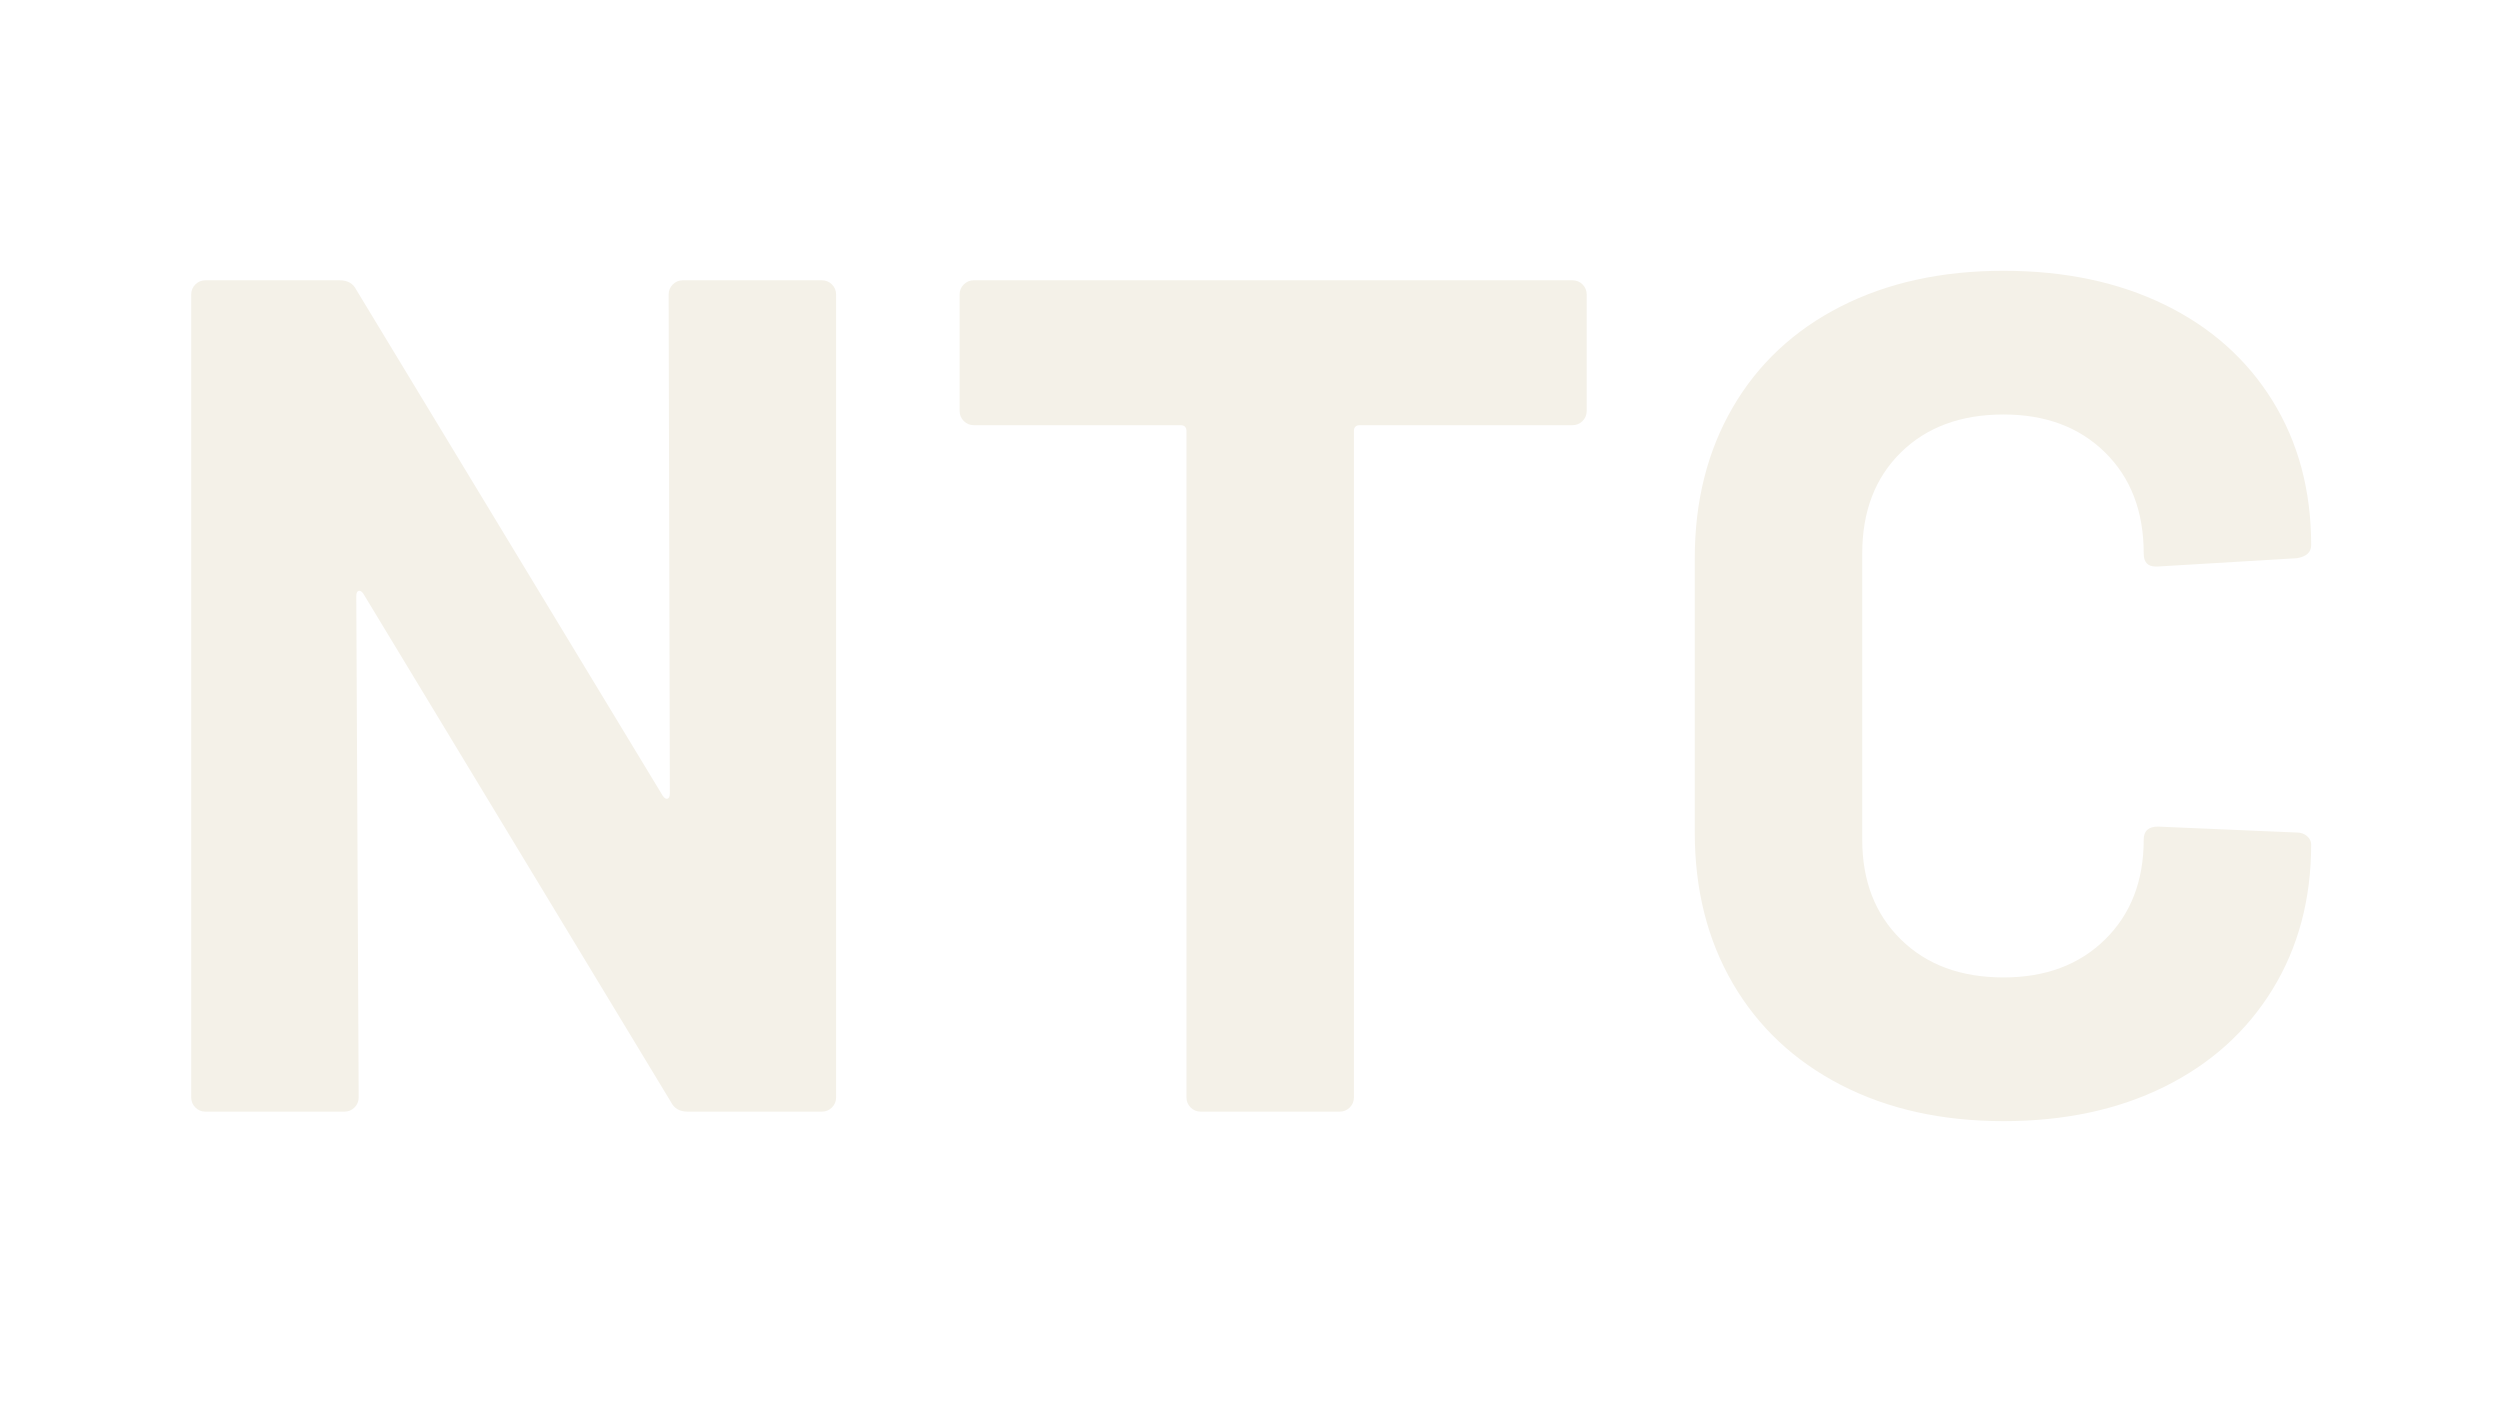
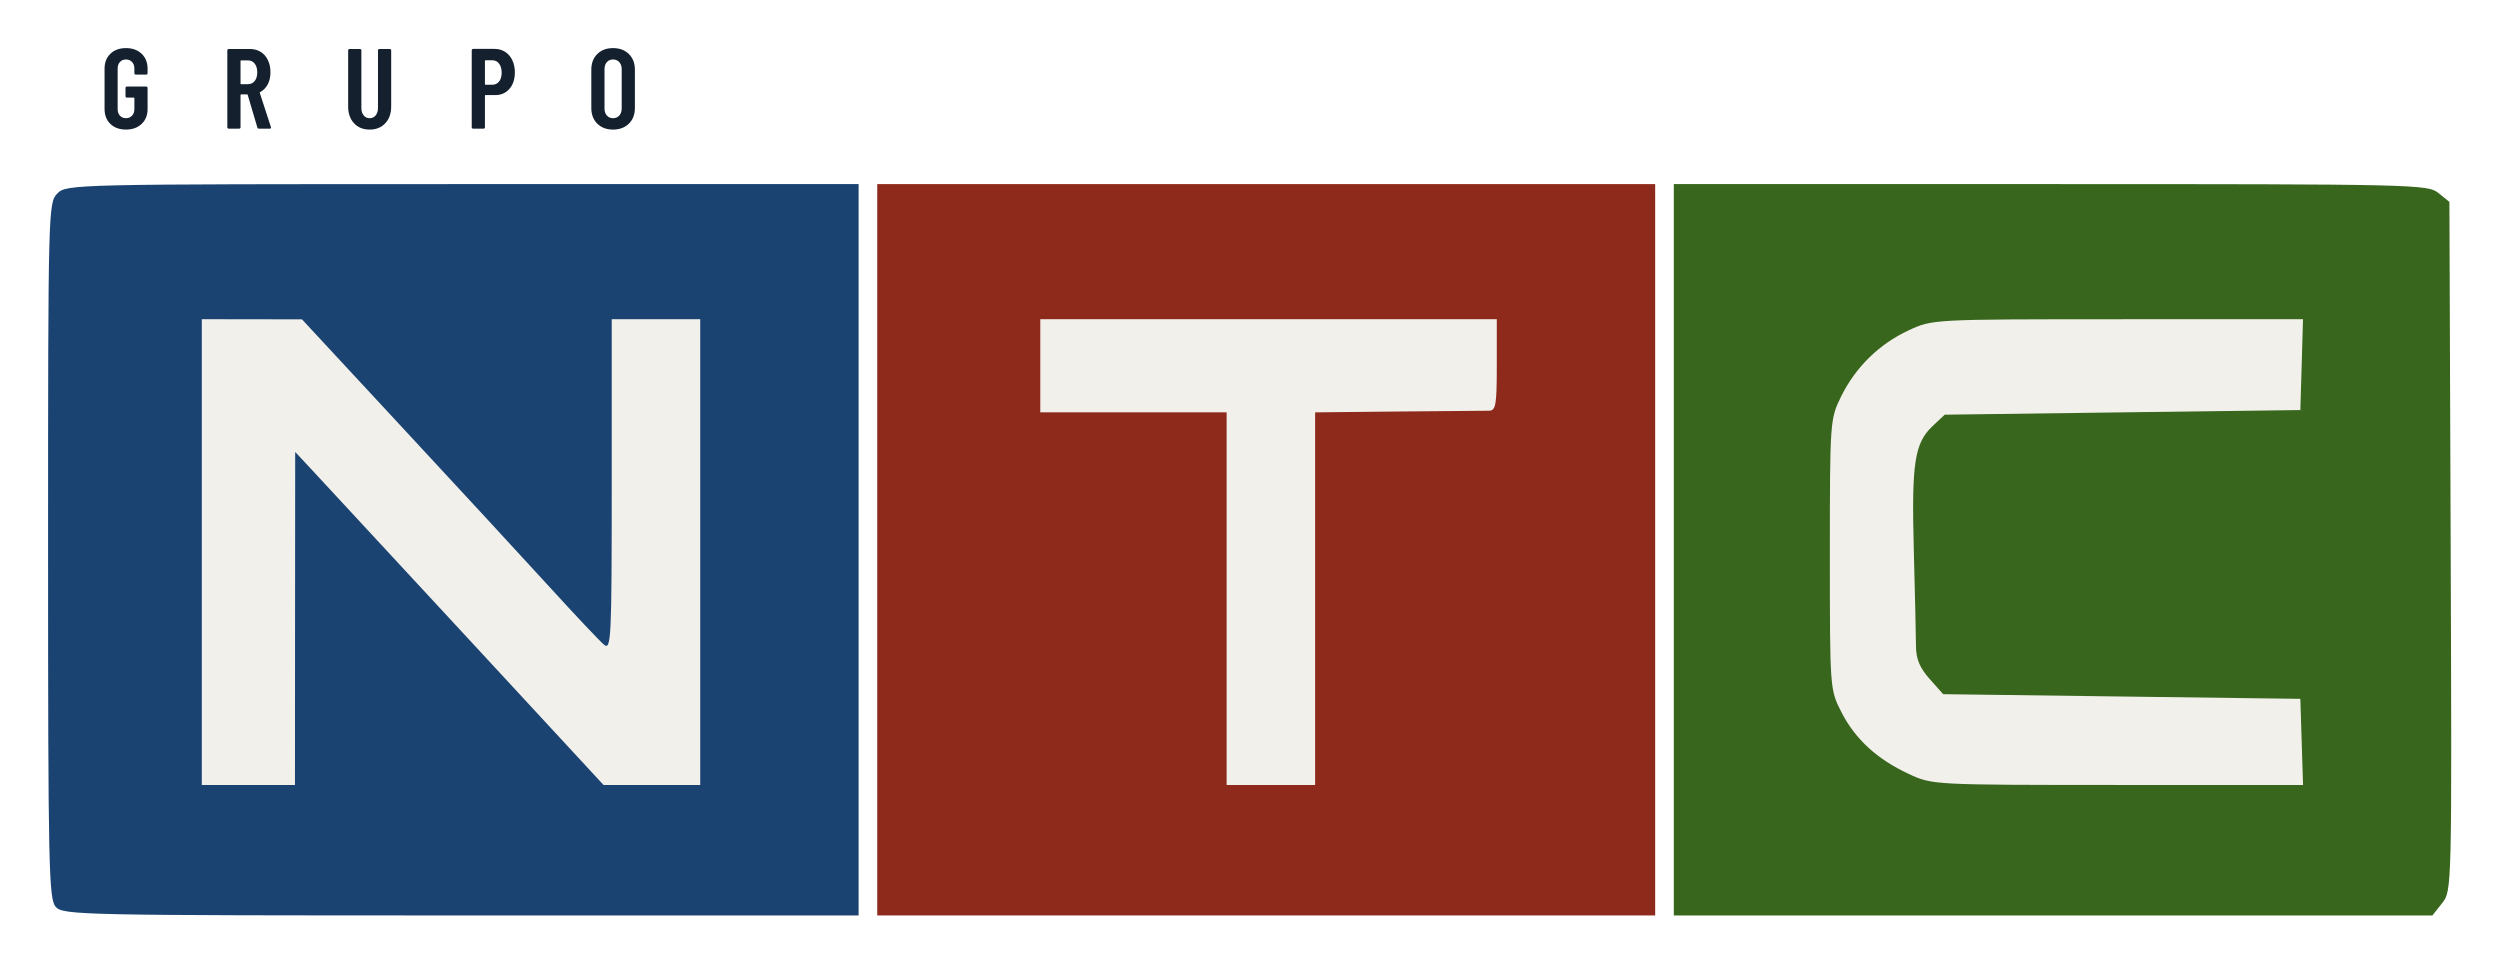
- <svg xmlns="http://www.w3.org/2000/svg" viewBox="0 0 421 240" preserveAspectRatio="xMidYMid meet">
-   <g fill="#F4F1E8" transform="translate(20,187.2)">
-     <path transform="translate(0,0) scale(0.2,-0.2)" d="M475 700H592Q597 700 600.5 696.5Q604 693 604 688V12Q604 7 600.5 3.5Q597 0 592 0H479Q469 0 465 8L206 436Q204 439 202.0 438.5Q200 438 200 434L202 12Q202 7 198.5 3.5Q195 0 190 0H73Q68 0 64.5 3.5Q61 7 61 12V688Q61 693 64.5 696.5Q68 700 73 700H186Q196 700 200 692L458 266Q460 263 462.0 263.5Q464 264 464 268L463 688Q463 693 466.5 696.5Q470 700 475 700Z" />
-     <path transform="translate(136.0,0) scale(0.2,-0.2)" d="M556 688V590Q556 585 552.5 581.5Q549 578 544 578H365Q360 578 360 573V12Q360 7 356.5 3.5Q353 0 348 0H231Q226 0 222.5 3.5Q219 7 219 12V573Q219 578 214 578H40Q35 578 31.5 581.5Q28 585 28 590V688Q28 693 31.5 696.5Q35 700 40 700H544Q549 700 552.5 696.5Q556 693 556 688Z" />
-     <path transform="translate(256.0,0) scale(0.2,-0.2)" d="M47 235V466Q47 538 79.0 593.0Q111 648 170.0 678.0Q229 708 307 708Q384 708 442.5 679.5Q501 651 533.5 598.5Q566 546 566 477Q566 468 554 466L437 459H435Q425 459 425 470Q425 523 392.5 555.0Q360 587 307 587Q253 587 220.5 555.0Q188 523 188 470V229Q188 177 220.5 145.0Q253 113 307 113Q360 113 392.5 145.0Q425 177 425 229Q425 240 437 240L554 235Q559 235 562.5 232.0Q566 229 566 225Q566 156 533.5 103.0Q501 50 442.5 21.0Q384 -8 307 -8Q229 -8 170.0 22.5Q111 53 79.0 108.0Q47 163 47 235Z" />
+ <svg xmlns="http://www.w3.org/2000/svg" width="4870" height="1877" viewBox="-93.66 -95.43 4870.35 1877.04">
+   <path style="stroke-width:0;fill-rule:nonzero" transform="matrix(9.074939 0 0 9.074973 2340.846 843.9725) matrix(1 0 0 1 0 0)  translate(-511.9462, -491)" fill="#1A4372" d="M 255.65 582.17 C 254.15 580.50 254.00 573.75 254.00 505.67 C 254.00 432.33 254.04 430.96 256.00 429.00 C 257.97 427.03 259.33 427.00 343.00 427.00 L 428.00 427.00 L 428.00 505.50 L 428.00 584.00 L 342.65 584.00 C 261.24 584.00 257.23 583.92 255.65 582.17 Z " />
+   <path style="stroke-width:0;fill-rule:nonzero" transform="matrix(9.074939 0 0 9.074973 2340.846 843.9725) matrix(1 0 0 1 0 0)  translate(-511.9462, -491)" fill="#F2F0EA" d="M 307.02 520.25 L 307.05 484.50 L 311.27 489.03 C 313.60 491.52 328.49 507.61 344.38 524.78 L 373.25 556.00 L 383.63 556.00 L 394.00 556.00 L 394.00 506.00 L 394.00 456.00 L 384.50 456.00 L 375.00 456.00 L 375.00 491.62 C 375.00 524.66 374.88 527.15 373.34 525.87 C 372.43 525.12 367.18 519.55 361.66 513.50 C 356.14 507.45 341.93 492.05 330.06 479.27 L 308.50 456.03 L 297.75 456.02 L 287.00 456.00 L 287.00 506.00 L 287.00 556.00 L 297.00 556.00 L 307.00 556.00 L 307.02 520.25 Z " />
+   <path style="stroke-width:0;fill-rule:nonzero" transform="matrix(9.074939 0 0 9.074973 2340.846 843.9725) matrix(1 0 0 1 0 0)  translate(-511.9462, -491)" fill="#8E2A1C" d="M 432.00 505.50 L 432.00 427.00 L 515.50 427.00 L 599.00 427.00 L 599.00 505.50 L 599.00 584.00 L 515.50 584.00 L 432.00 584.00 L 432.00 505.50 Z " />
+   <path style="stroke-width:0;fill-rule:nonzero" transform="matrix(9.074939 0 0 9.074973 2340.846 843.9725) matrix(1 0 0 1 0 0)  translate(-511.9462, -491)" fill="#F2F0EA" d="M 526.00 516.00 L 526.00 476.00 L 543.75 475.82 C 553.51 475.72 562.29 475.65 563.25 475.65 C 564.80 475.66 565.00 474.53 565.00 465.83 L 565.00 456.00 L 516.00 456.00 L 467.00 456.00 L 467.00 466.00 L 467.00 476.00 L 487.00 476.00 L 507.00 476.00 L 507.00 516.00 L 507.00 556.00 L 516.50 556.00 L 526.00 556.00 L 526.00 516.00 Z " />
+   <path style="stroke-width:0;fill-rule:nonzero" transform="matrix(9.074939 0 0 9.074973 2340.846 843.9725) matrix(1 0 0 1 0 0)  translate(-511.9462, -491)" fill="#37661C" d="M 603.00 505.50 L 603.00 427.00 L 683.89 427.00 C 762.04 427.00 764.86 427.06 767.14 428.91 L 769.50 430.82 L 769.77 504.75 C 770.04 578.45 770.03 578.69 767.95 581.34 L 765.85 584.00 L 684.43 584.00 L 603.00 584.00 L 603.00 505.50 Z " />
+   <path style="stroke-width:0;fill-rule:nonzero" transform="matrix(9.074939 0 0 9.074973 2340.846 843.9725) matrix(1 0 0 1 0 0)  translate(-511.9462, -491)" fill="#F2F0EA" d="M 737.79 546.75 L 737.50 537.50 L 699.17 537.00 L 660.83 536.50 L 657.92 533.23 C 655.81 530.87 655.00 528.93 654.99 526.23 C 654.98 524.18 654.77 514.85 654.52 505.50 C 654.02 486.89 654.67 482.60 658.57 478.93 L 661.16 476.50 L 699.33 476.00 L 737.50 475.50 L 737.79 465.75 L 738.07 456.00 L 698.29 456.01 C 658.51 456.02 658.50 456.02 653.40 458.40 C 647.06 461.35 642.01 466.31 638.89 472.64 C 636.54 477.43 636.50 477.94 636.50 506.50 C 636.50 535.38 636.51 535.52 638.97 540.34 C 641.95 546.16 646.61 550.44 653.43 553.62 C 658.49 555.98 658.59 555.98 698.29 555.99 L 738.08 556.00 L 737.79 546.75 Z " />
+   <g fill="#14202E">
+     <path transform="translate(100.7318,155.1846) scale(0.2216878,-0.2216878)" d="M42 173V527Q42 609 93.5 658.5Q145 708 230 708Q315 708 367.5 658.5Q420 609 420 526V487Q420 482 416.5 478.5Q413 475 408 475H316Q311 475 307.5 478.5Q304 482 304 487V528Q304 564 283.5 586.0Q263 608 230 608Q197 608 177.0 586.0Q157 564 157 528V172Q157 136 177.0 114.0Q197 92 230 92Q263 92 283.5 114.0Q304 136 304 172V268Q304 273 299 273H238Q233 273 229.5 276.5Q226 280 226 285V358Q226 363 229.5 366.5Q233 370 238 370H408Q413 370 416.5 366.5Q420 363 420 358V173Q420 91 367.5 41.5Q315 -8 230 -8Q145 -8 93.5 41.5Q42 91 42 173Z" />
+     <path transform="translate(337.2419,155.1846) scale(0.2216878,-0.2216878)" d="M318 10 233 297Q231 301 228 301H175Q170 301 170 296V12Q170 7 166.5 3.5Q163 0 158 0H66Q61 0 57.5 3.5Q54 7 54 12V688Q54 693 57.5 696.5Q61 700 66 700H254Q307 700 347.5 674.5Q388 649 410.5 602.5Q433 556 433 496Q433 434 409.0 389.0Q385 344 342 321Q338 320 339 315L437 14Q438 12 438 9Q438 0 427 0H331Q321 0 318 10ZM170 595V396Q170 391 175 391H236Q272 391 294.5 419.0Q317 447 317 495Q317 543 294.5 571.5Q272 600 236 600H175Q170 600 170 595Z" />
+     <path transform="translate(573.5303,155.1846) scale(0.2216878,-0.2216878)" d="M50 194V688Q50 693 53.5 696.5Q57 700 62 700H154Q159 700 162.5 696.5Q166 693 166 688V182Q166 142 186.0 117.0Q206 92 239 92Q272 92 292.0 117.0Q312 142 312 182V688Q312 693 315.5 696.5Q319 700 324 700H416Q421 700 424.5 696.5Q428 693 428 688V194Q428 103 376.0 47.5Q324 -8 239 -8Q153 -8 101.5 47.5Q50 103 50 194Z" />
+     <path transform="translate(813.5874,155.1846) scale(0.2216878,-0.2216878)" d="M432 495Q432 405 384.5 350.0Q337 295 259 295H174Q169 295 169 290V12Q169 7 165.5 3.5Q162 0 157 0H65Q60 0 56.5 3.5Q53 7 53 12V689Q53 694 56.5 697.5Q60 701 65 701H253Q306 701 346.5 675.0Q387 649 409.5 602.0Q432 555 432 495ZM316 492Q316 542 293.5 571.5Q271 601 234 601H174Q169 601 169 596V391Q169 386 174 386H234Q271 386 293.5 414.5Q316 443 316 492Z" />
+     <path transform="translate(1048.989,155.1846) scale(0.2216878,-0.2216878)" d="M42 182V518Q42 604 94.5 656.0Q147 708 233 708Q319 708 372.0 656.0Q425 604 425 518V182Q425 96 372.0 44.0Q319 -8 233 -8Q147 -8 94.5 44.0Q42 96 42 182ZM309 177V523Q309 561 288.0 584.5Q267 608 233 608Q199 608 178.5 584.5Q158 561 158 523V177Q158 139 178.5 115.5Q199 92 233 92Q267 92 288.0 115.5Q309 139 309 177Z" />
  </g>
</svg>
